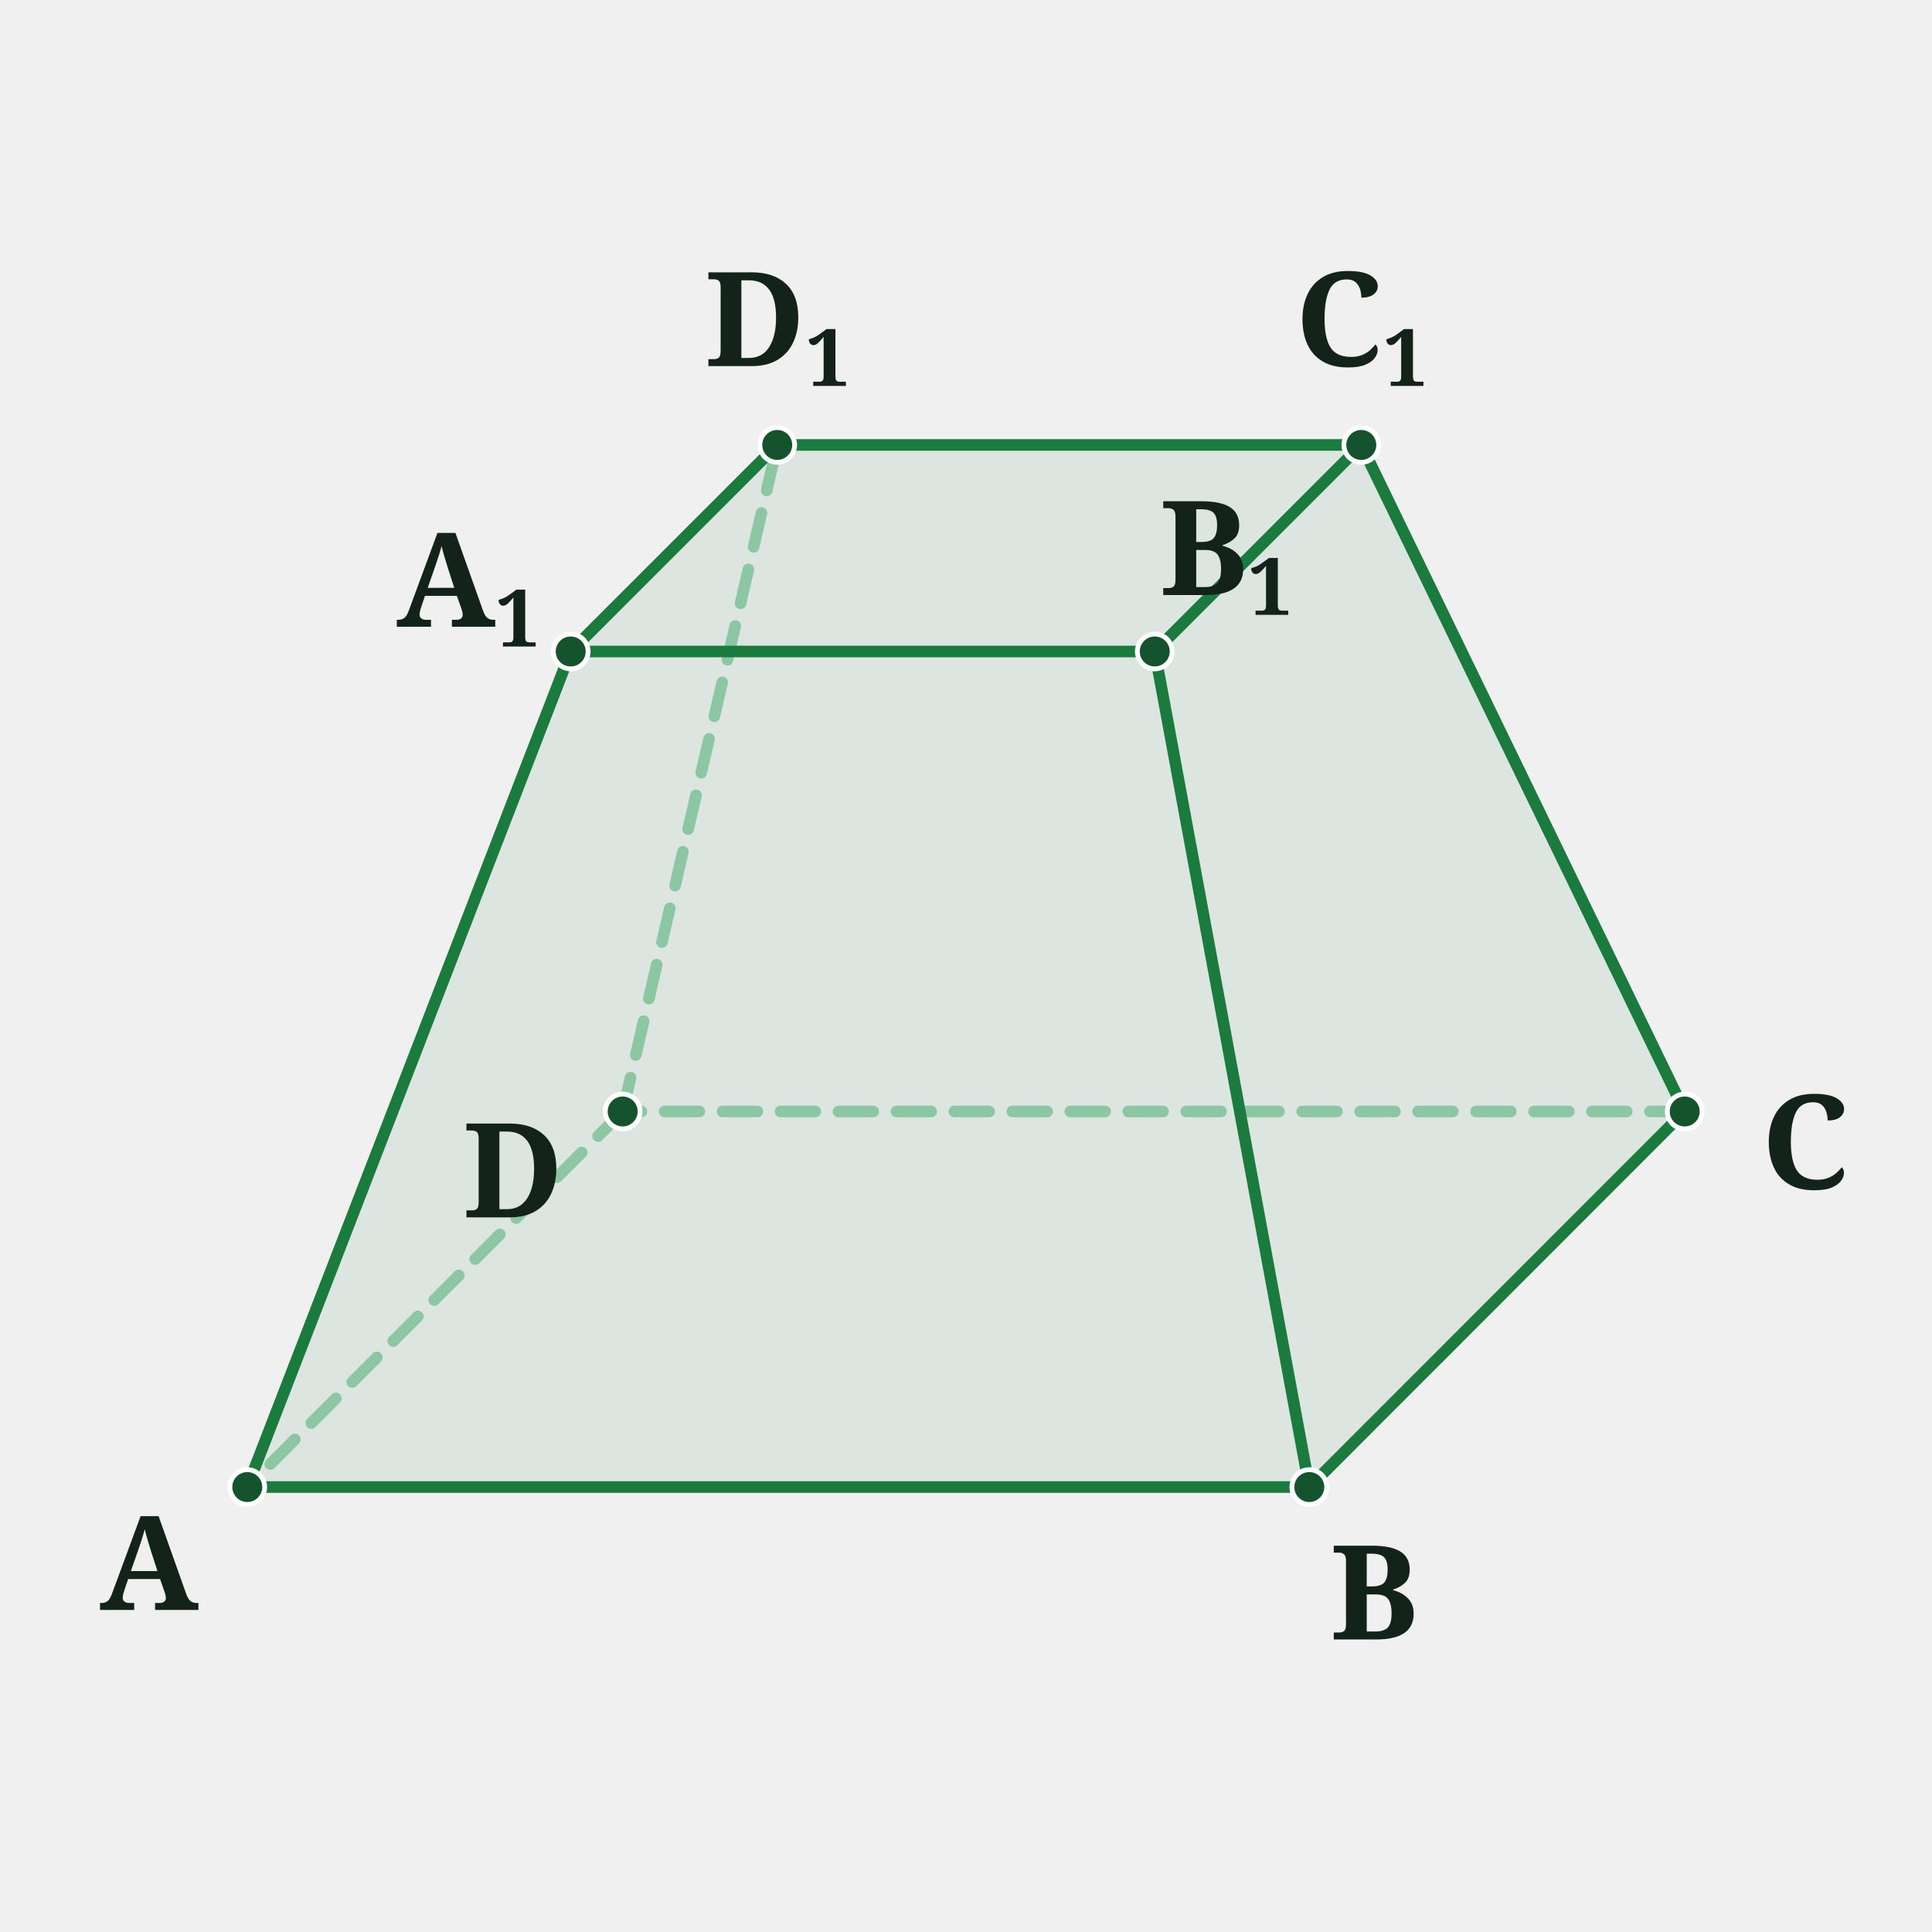
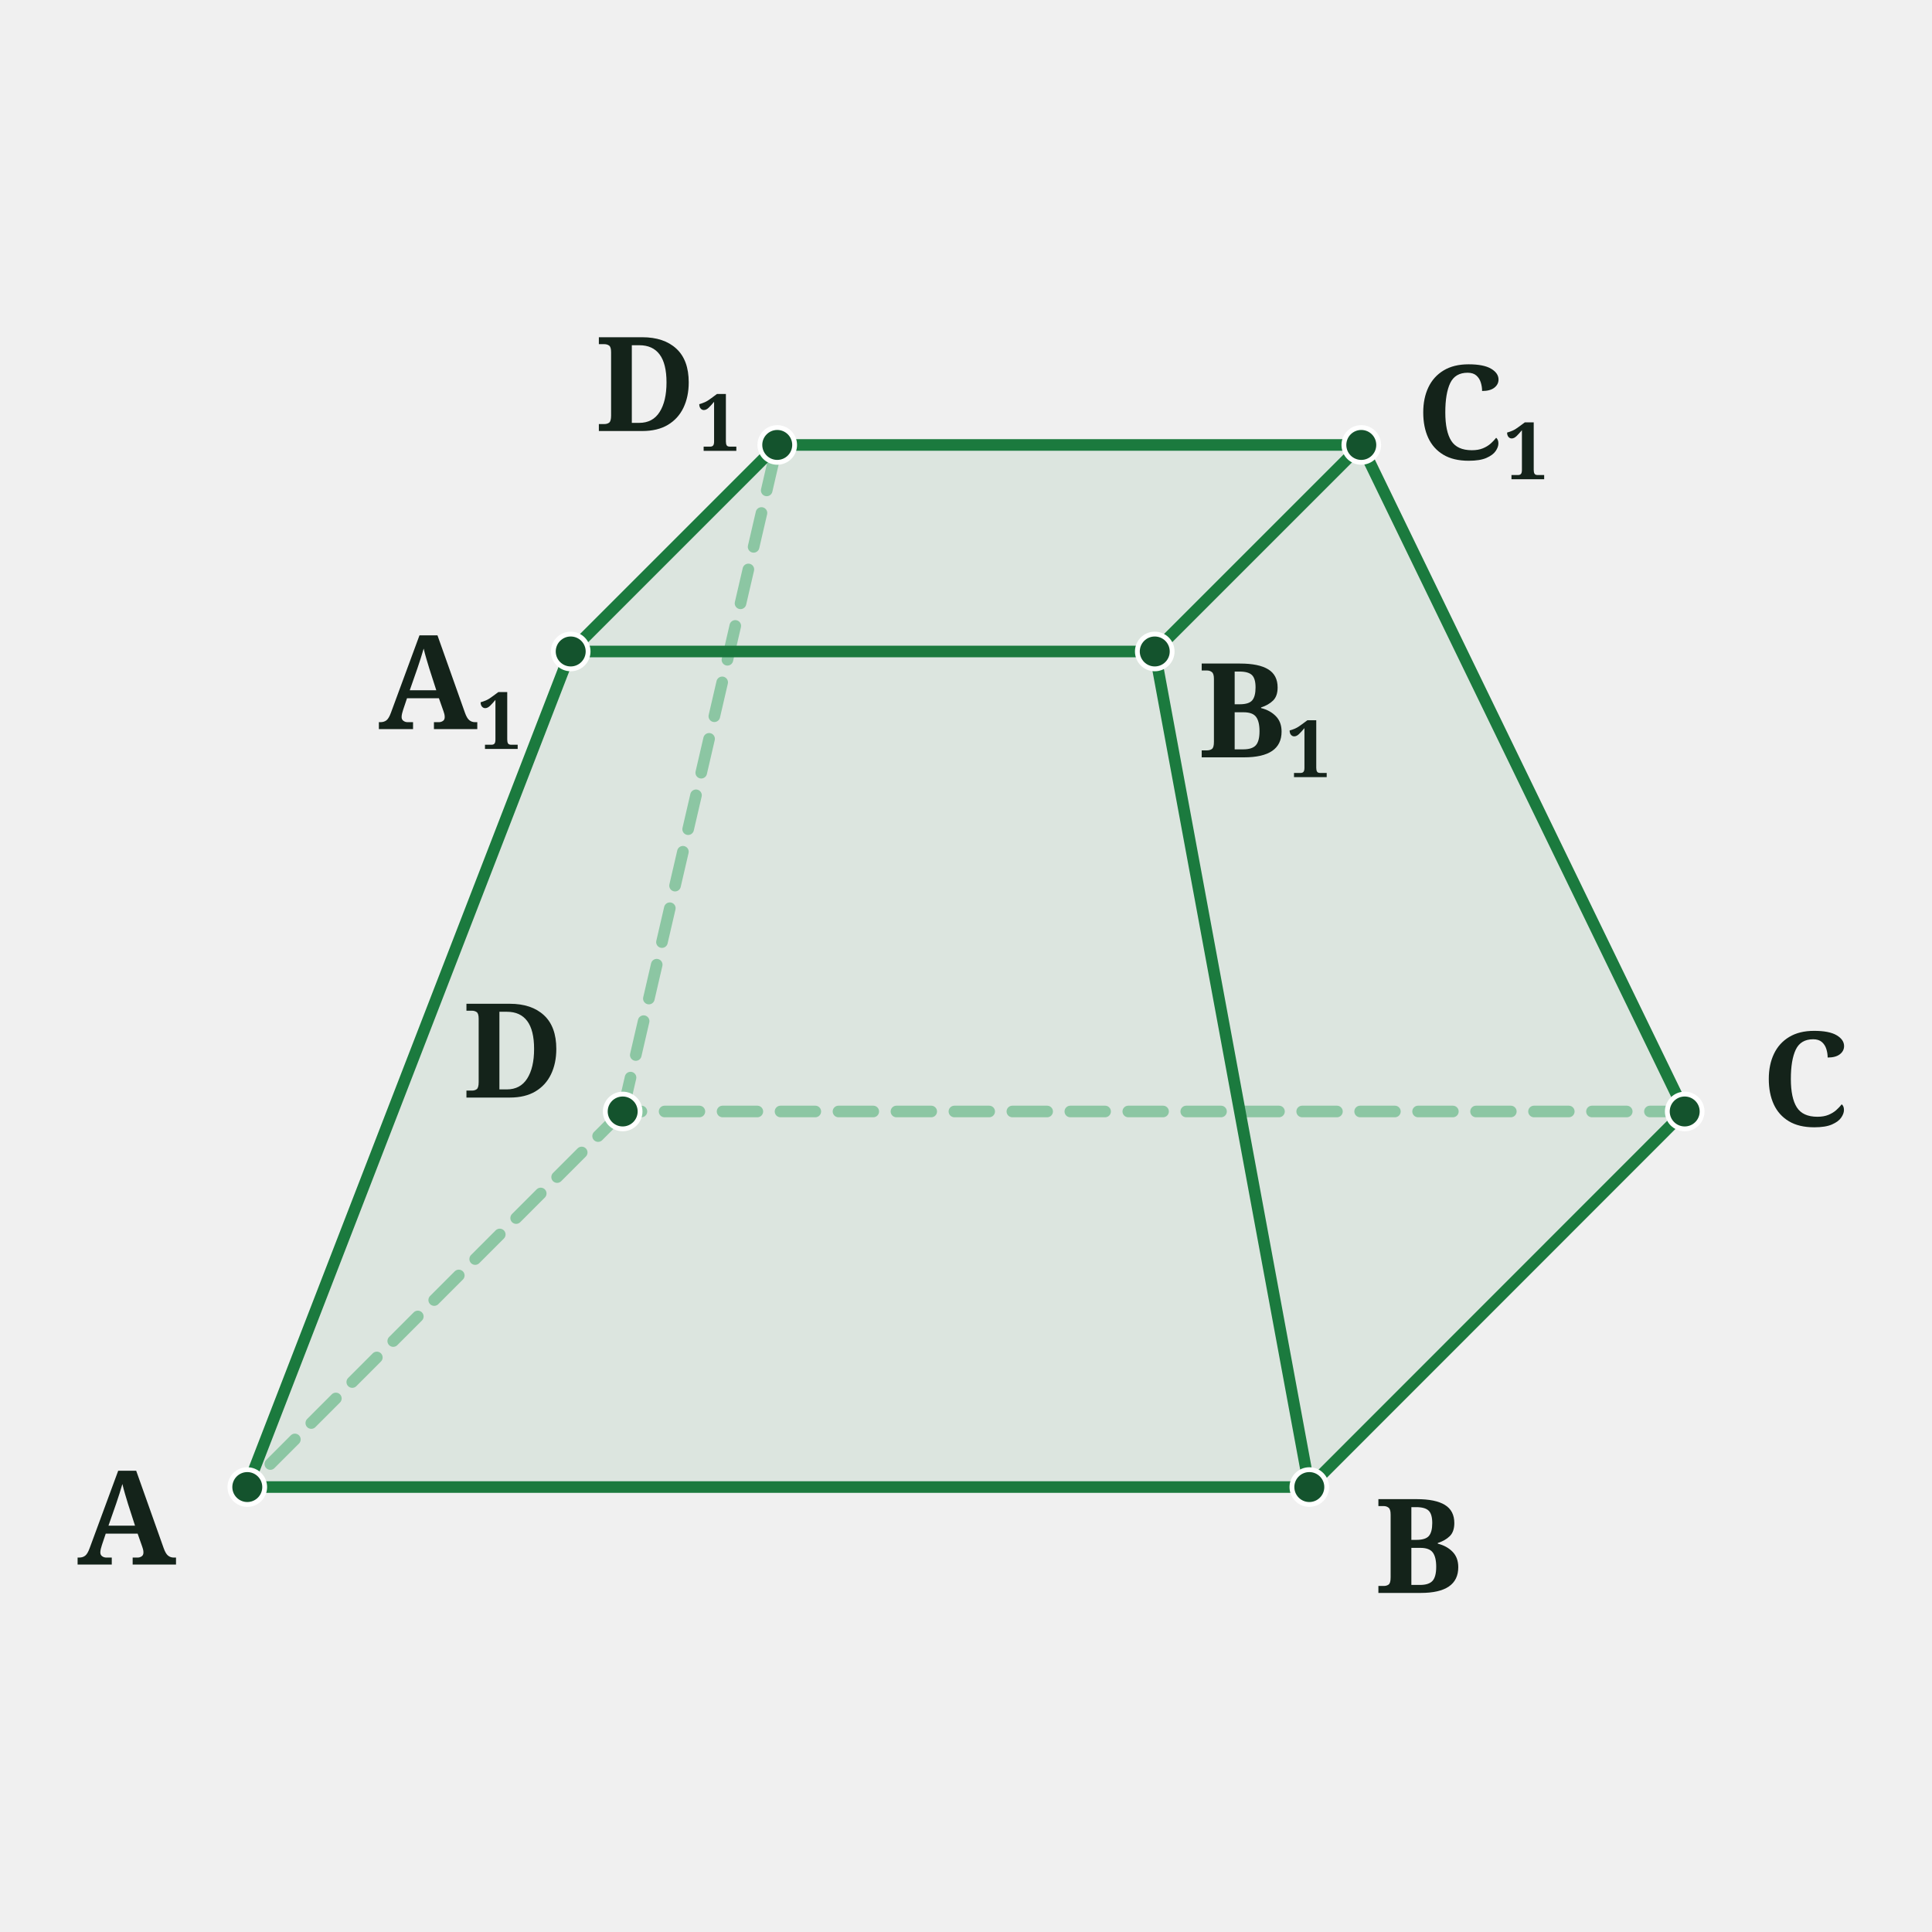
<svg xmlns="http://www.w3.org/2000/svg" viewBox="0 0 1000 1000" width="1000" height="1000">
  <polygon points="128.0,769.7 295.4,337.2 402.3,230.3 704.6,230.3 872.0,575.3 677.7,769.7" fill="#1B7A3E" fill-opacity="0.09" stroke="none" />
  <line x1="872.0" y1="575.3" x2="322.3" y2="575.3" stroke="#8CC6A3" stroke-width="6" stroke-dasharray="18,12" stroke-linecap="round" />
  <line x1="322.3" y1="575.3" x2="128.0" y2="769.7" stroke="#8CC6A3" stroke-width="6" stroke-dasharray="18,12" stroke-linecap="round" />
  <line x1="322.3" y1="575.3" x2="402.3" y2="230.3" stroke="#8CC6A3" stroke-width="6" stroke-dasharray="18,12" stroke-linecap="round" />
  <line x1="128.0" y1="769.7" x2="677.7" y2="769.7" stroke="#1B7A3E" stroke-width="6" stroke-linecap="round" />
  <line x1="295.4" y1="337.2" x2="597.7" y2="337.2" stroke="#1B7A3E" stroke-width="6" stroke-linecap="round" />
  <line x1="128.0" y1="769.7" x2="295.4" y2="337.2" stroke="#1B7A3E" stroke-width="6" stroke-linecap="round" />
  <line x1="677.7" y1="769.7" x2="872.0" y2="575.3" stroke="#1B7A3E" stroke-width="6" stroke-linecap="round" />
  <line x1="597.7" y1="337.2" x2="704.6" y2="230.3" stroke="#1B7A3E" stroke-width="6" stroke-linecap="round" />
  <line x1="677.7" y1="769.7" x2="597.7" y2="337.2" stroke="#1B7A3E" stroke-width="6" stroke-linecap="round" />
  <line x1="704.6" y1="230.3" x2="402.3" y2="230.3" stroke="#1B7A3E" stroke-width="6" stroke-linecap="round" />
  <line x1="872.0" y1="575.3" x2="704.6" y2="230.3" stroke="#1B7A3E" stroke-width="6" stroke-linecap="round" />
  <line x1="402.3" y1="230.3" x2="295.4" y2="337.2" stroke="#1B7A3E" stroke-width="6" stroke-linecap="round" />
  <circle cx="128.0" cy="769.7" r="9" fill="#14532D" stroke="#fff" stroke-width="2.5" />
  <circle cx="295.4" cy="337.2" r="9" fill="#14532D" stroke="#fff" stroke-width="2.5" />
  <circle cx="677.7" cy="769.7" r="9" fill="#14532D" stroke="#fff" stroke-width="2.5" />
  <circle cx="597.7" cy="337.2" r="9" fill="#14532D" stroke="#fff" stroke-width="2.5" />
  <circle cx="872.0" cy="575.3" r="9" fill="#14532D" stroke="#fff" stroke-width="2.5" />
  <circle cx="704.6" cy="230.3" r="9" fill="#14532D" stroke="#fff" stroke-width="2.5" />
  <circle cx="322.3" cy="575.3" r="9" fill="#14532D" stroke="#fff" stroke-width="2.5" />
  <circle cx="402.3" cy="230.3" r="9" fill="#14532D" stroke="#fff" stroke-width="2.5" />
-   <text x="77.1" y="833.3" font-family="Lora, Georgia, serif" font-weight="700" font-size="68" fill="#14231A" text-anchor="middle">A</text>
-   <text x="711.3" y="848.6" font-family="Lora, Georgia, serif" font-weight="700" font-size="68" fill="#14231A" text-anchor="middle">B</text>
-   <text x="934.5" y="615.4" font-family="Lora, Georgia, serif" font-weight="700" font-size="68" fill="#14231A" text-anchor="middle">C</text>
-   <text x="265.6" y="630.1" font-family="Lora, Georgia, serif" font-weight="700" font-size="68" fill="#14231A" text-anchor="middle">D</text>
-   <text x="242.2" y="324.4" font-family="Lora, Georgia, serif" font-weight="700" font-size="68" fill="#14231A" text-anchor="middle">A<tspan font-size="41" baseline-shift="-25%">1</tspan>
+   <text x="65.5" y="809.8" font-family="Lora, Georgia, serif" font-weight="700" font-size="68" fill="#14231A" text-anchor="middle">A</text>
+   <text x="734.4" y="824.5" font-family="Lora, Georgia, serif" font-weight="700" font-size="68" fill="#14231A" text-anchor="middle">B</text>
+   <text x="934.5" y="582.8" font-family="Lora, Georgia, serif" font-weight="700" font-size="68" fill="#14231A" text-anchor="middle">C</text>
+   <text x="265.6" y="568.1" font-family="Lora, Georgia, serif" font-weight="700" font-size="68" fill="#14231A" text-anchor="middle">D</text>
+   <text x="232.9" y="377.4" font-family="Lora, Georgia, serif" font-weight="700" font-size="68" fill="#14231A" text-anchor="middle">A<tspan font-size="41" baseline-shift="-25%">1</tspan>
  </text>
-   <text x="634.5" y="308.0" font-family="Lora, Georgia, serif" font-weight="700" font-size="68" fill="#14231A" text-anchor="middle">B<tspan font-size="41" baseline-shift="-25%">1</tspan>
+   <text x="654.4" y="392.0" font-family="Lora, Georgia, serif" font-weight="700" font-size="68" fill="#14231A" text-anchor="middle">B<tspan font-size="41" baseline-shift="-25%">1</tspan>
  </text>
-   <text x="704.6" y="189.5" font-family="Lora, Georgia, serif" font-weight="700" font-size="68" fill="#14231A" text-anchor="middle">C<tspan font-size="41" baseline-shift="-25%">1</tspan>
+   <text x="767.1" y="237.8" font-family="Lora, Georgia, serif" font-weight="700" font-size="68" fill="#14231A" text-anchor="middle">C<tspan font-size="41" baseline-shift="-25%">1</tspan>
  </text>
-   <text x="402.3" y="189.5" font-family="Lora, Georgia, serif" font-weight="700" font-size="68" fill="#14231A" text-anchor="middle">D<tspan font-size="41" baseline-shift="-25%">1</tspan>
+   <text x="345.6" y="223.1" font-family="Lora, Georgia, serif" font-weight="700" font-size="68" fill="#14231A" text-anchor="middle">D<tspan font-size="41" baseline-shift="-25%">1</tspan>
  </text>
</svg>
